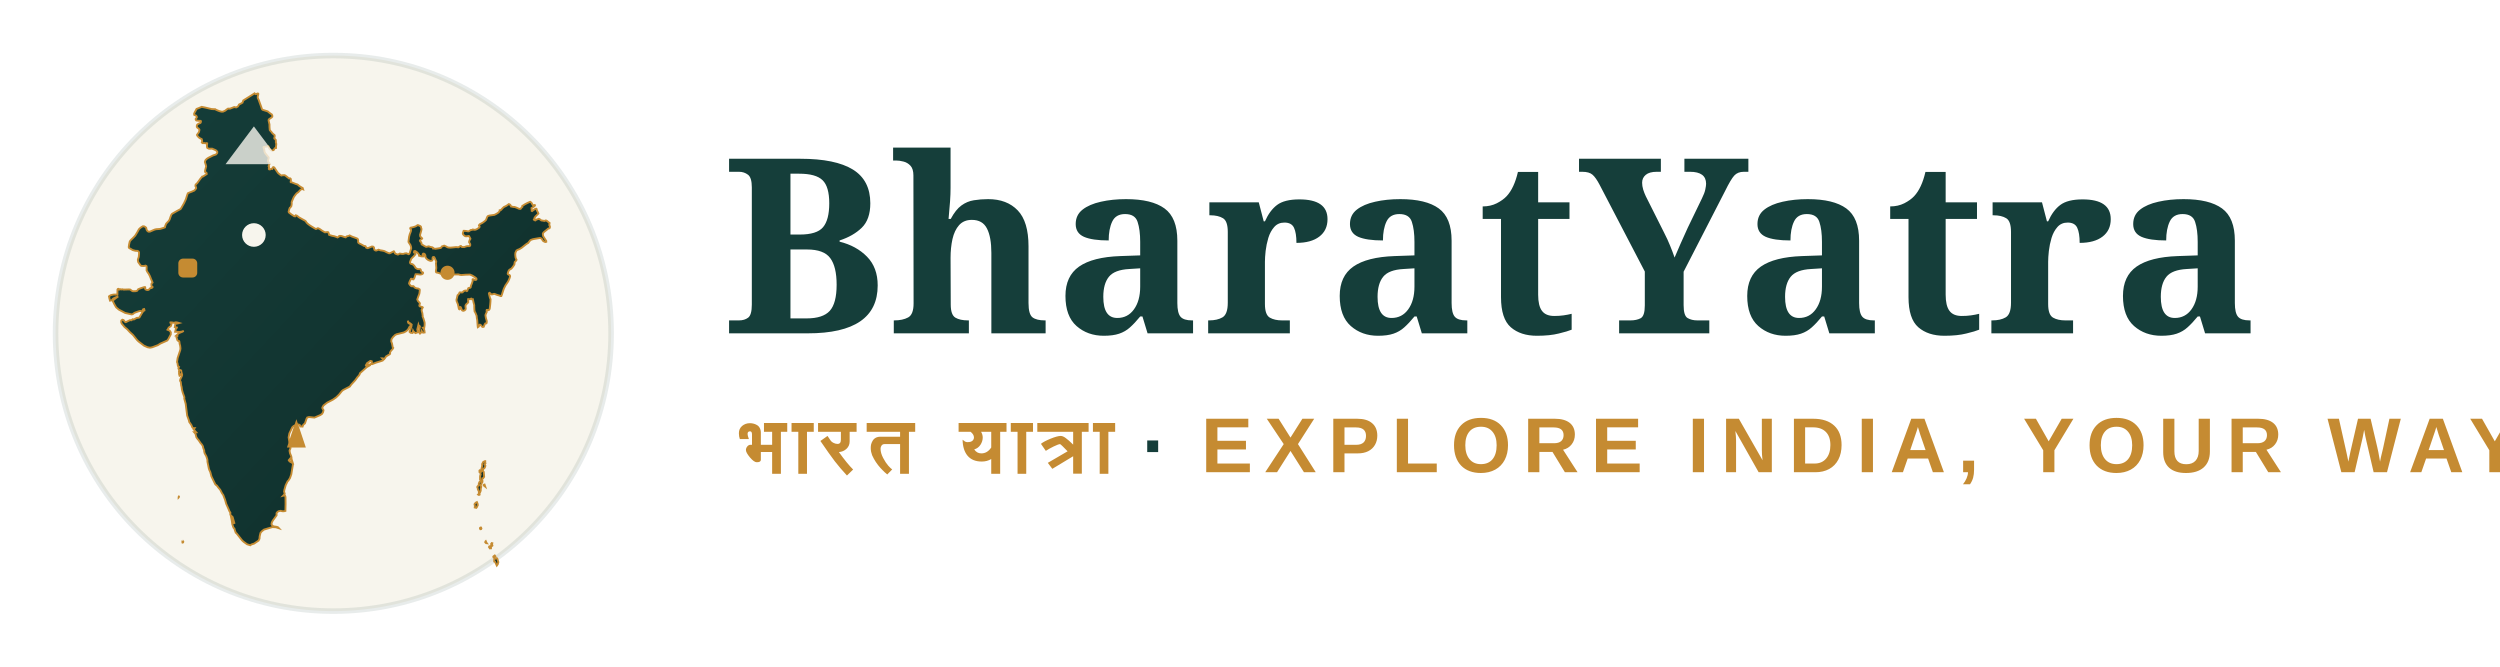
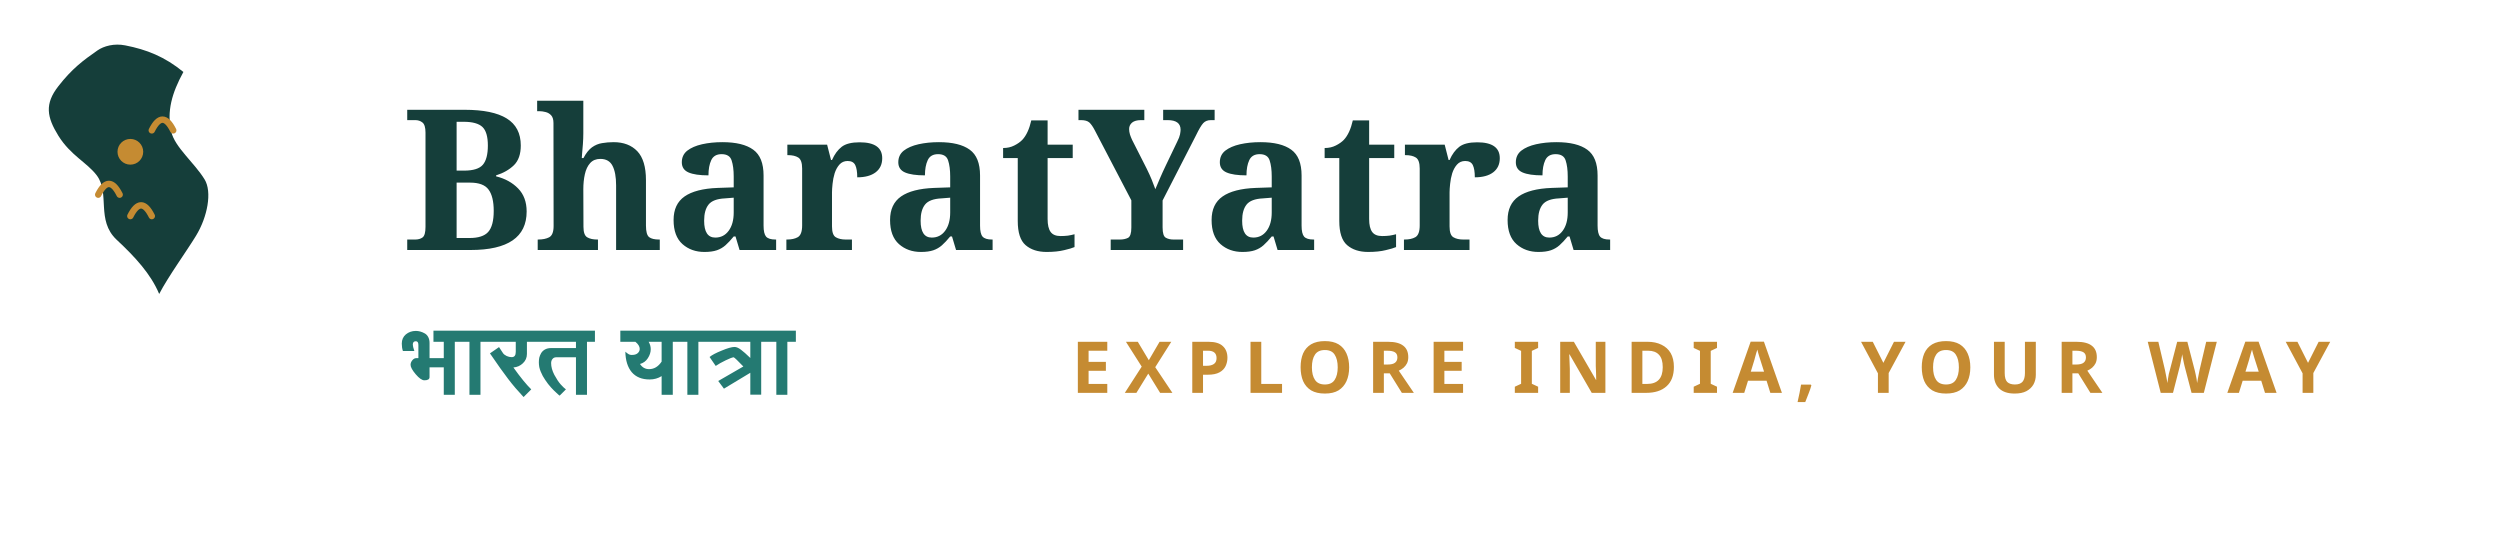
- <svg xmlns="http://www.w3.org/2000/svg" viewBox="0 0 450 120" fill="none">
-   <defs>
-     <linearGradient id="indGradH" x1="0" y1="0" x2="1" y2="1">
-       <stop offset="0%" stop-color="#153E3A" />
-       <stop offset="100%" stop-color="#0F2D29" />
-     </linearGradient>
-   </defs>
-   <g transform="translate(10, 10)">
-     <circle cx="50" cy="50" r="50" fill="#F7F5ED" stroke="#153E3A" stroke-width="1" stroke-opacity="0.1" />
-     <g transform="scale(0.85) translate(8, 8)">
-       <path d="M3.313,42.995L3.532,42.843L3.693,42.746L4.004,42.667L4.35,42.606L4.661,42.612L5.099,42.618L5.11,41.559L5.156,41.468L5.214,41.419L5.283,41.394L5.341,41.407L5.433,41.565L5.548,41.559L5.663,41.468L5.94,41.535L6.147,41.492L6.366,41.553L6.735,41.553L7.403,41.528L7.771,41.535L8.013,41.705L8.278,41.888L8.566,41.912L8.97,41.894L9.258,41.821L9.396,41.65L9.5,41.486L10.11,41.242L10.755,41.047L10.94,41.028L10.997,41.138L10.963,41.333L11.043,41.516L11.297,41.632L11.481,41.656L11.642,41.632L11.758,41.577L12.023,41.285L12.161,41.224L12.334,41.23L12.529,41.089L12.529,40.986L12.403,40.937L12.299,40.784L12.322,40.662L12.288,40.485L12.311,40.32L12.391,40.198L12.541,40.076L12.449,39.831L12.23,39.36L12,38.753L11.746,38.25L11.435,37.807L11.274,37.482L11.285,36.761L11.262,36.613L11.159,36.527L11.009,36.478L10.801,36.552L10.617,36.564L10.225,36.546L10.029,36.472L9.511,35.75L9.442,35.465L9.43,35.175L9.615,34.667L9.661,34.19L9.684,33.75L9.661,33.626L9.557,33.477L9.373,33.365L8.9,33.34L8.336,33.191L7.91,32.936L7.61,32.781L7.53,32.675L7.495,32.557L7.564,32.021L7.702,31.416L7.806,31.229L7.979,31.035L8.106,30.904L8.301,30.729L8.854,30.153L9.35,29.351L9.649,28.792L9.811,28.629L9.972,28.484L10.202,28.314L10.479,28.157L10.744,28.163L11.009,28.308L11.193,28.471L11.262,28.842L11.4,29.081L11.55,29.225L11.735,29.301L11.988,29.282L12.979,28.855L13.313,28.773L14.119,28.717L14.684,28.553L15.168,28.383L15.225,28.075L15.421,27.603L15.997,26.991L16.158,26.713L16.331,26.188L16.516,25.714L16.677,25.511L17.587,24.985L18.474,24.502L18.624,24.28L19.2,23.274L19.522,22.585L19.615,22.368L19.799,21.766L20.006,21.171L20.283,21.036L20.893,20.805L21.377,20.587L21.619,20.33L21.769,20.105L21.746,19.886L21.608,19.623L21.642,19.468L21.665,19.32L22.011,19.004L22.679,18.074L23.071,17.615L23.209,17.615L23.612,17.362L24.015,17.084L23.992,16.96L23.935,16.792L23.716,16.72L23.647,16.519L23.693,16.24L23.889,15.472L23.843,15.25L23.624,14.546L23.67,14.35L23.762,14.147L24.015,13.879L24.35,13.657L25.409,13.126L25.628,13.067L25.997,12.929L26.227,12.647L26.25,12.404L26.158,12.259L25.939,12.055L25.525,11.871L25.144,11.713L24.511,11.733L24.177,11.595L24.096,11.496L24.05,11.16L24.108,10.592L24.015,10.539L23.866,10.605L23.532,10.539L23.117,10.546L22.967,10.387L23.048,10.195L23.025,9.944L22.956,9.699L22.898,9.646L22.702,9.586L22.391,9.381L22.138,9.122L21.999,8.943L21.953,8.824L21.965,8.744L22.149,8.518L22.368,8.199L22.437,7.926L22.472,7.726L22.403,7.579L22.207,7.399L21.999,7.246L21.919,7.106L21.907,6.906L21.988,6.645L22.241,6.451L22.679,6.264L22.794,6.036L22.771,5.869L22.656,5.815L22.345,5.815L21.827,5.755L21.734,5.661L21.677,5.54L21.677,5.413L21.792,5.272L21.919,5.091L21.896,4.916L21.746,4.714L21.377,4.573L21.331,4.364L21.389,4.196L21.504,3.954L21.608,3.778L21.861,3.299L22.161,3.191L22.541,3.036L22.944,2.86L23.578,2.988L23.889,3.056L24.511,3.205L25.029,3.326L25.571,3.36L25.79,3.353L26.032,3.502L26.631,3.751L27.126,3.886L27.46,3.879L27.944,3.657L28.186,3.454L28.52,3.232L28.935,3.245L29.845,2.9L30.018,2.954L30.294,2.975L30.617,2.779L30.778,2.542L30.813,2.42L30.893,2.339L31.239,2.183L31.584,1.979L31.688,1.701L31.746,1.518L32.126,1.273L32.529,1.022L32.944,0.763L33.416,0.464L33.819,0.211L34.142,0L34.153,0.014L34.177,0.048L34.315,0.143L34.453,0.184L34.614,0.096L34.822,0.027L34.925,0.068L34.937,0.184L34.81,0.743L34.822,0.967L35.029,1.416L35.294,2.156L35.547,2.846L35.686,3.292L35.835,3.481L36.435,3.67L36.93,3.825L37.229,4.075L37.552,4.317L37.782,4.465L37.886,4.66L37.909,4.828L37.898,4.949L37.771,5.097L37.195,5.493L37.126,5.614L37.114,5.775L37.229,6.264L37.299,6.565L37.31,7.179L37.356,7.753L37.552,8.019L37.725,8.185L37.817,8.345L38.024,8.551L38.197,8.711L38.347,8.804L38.416,9.01L38.382,9.255L38.312,9.467L38.335,9.58L38.451,9.659L38.635,9.871L38.658,10.182L38.647,10.394L38.716,10.585L38.739,10.797L38.681,11.325L38.693,11.542L38.693,11.568L38.531,11.581L38.393,11.661L38.197,11.996L37.978,12.082L37.725,12.108L37.471,11.904L37.253,11.693L37.195,11.575L37.149,11.351L37.034,11.199L36.803,11.272L36.469,11.298L36.112,11.351L36.043,11.397L36.031,11.496L36.124,11.693L36.204,11.957L36.239,12.325L36.342,12.568L36.377,12.647L36.953,13.375L37.103,13.526L37.137,13.617L37.091,13.886L36.988,14.193L37.011,14.441L37.195,14.709L37.356,14.898L37.206,15.153L37.114,15.446L37.218,15.583L37.16,16.006L37.206,16.084L37.322,16.116L37.494,16.09L37.667,15.973L37.817,15.954L37.898,15.986L38.024,15.667L38.128,15.622L38.324,15.706L38.727,16.311L39.073,16.818L39.165,16.915L39.234,16.973L39.568,17.239L39.799,17.408L40.11,17.343L40.524,17.336L40.778,17.498L40.916,17.608L40.928,17.628L40.951,17.628L41.446,18.029L41.665,17.997L41.803,18.113L41.849,18.391L41.78,18.688L41.803,18.823L42.022,18.849L42.494,19.043L42.921,19.21L43.14,19.268L43.37,19.391L43.577,19.597L43.981,19.854L44.338,20.054L44.418,20.324L44.28,20.266L44.096,20.291L43.9,20.414L43.808,20.491L43.381,20.953L43.151,21.094L42.944,21.299L42.471,21.926L42.206,22.508L41.999,23.051L42.011,23.44L41.93,23.892L41.734,24.153L41.607,24.235L41.458,24.629L41.354,25.08L41.411,25.226L41.665,25.422L41.907,25.619L42.229,25.821L42.529,26.024L42.725,26.049L42.771,25.935L42.84,25.828L43.07,25.885L43.335,26.081L43.508,26.233L43.589,26.283L44.05,26.542L44.441,26.757L44.925,27.029L45.052,27.199L45.156,27.376L45.386,27.609L45.939,28.025L46.423,28.321L46.815,28.559L47.114,28.729L47.252,28.704L47.414,28.61L47.552,28.559L47.702,28.61L47.944,28.735L48.508,29.131L49.027,29.432L49.603,29.382L49.752,29.426L49.868,29.708L49.937,29.984L50.57,30.172L50.997,30.253L51.469,30.41L51.711,30.522L51.964,30.378L52.01,30.253L52.218,30.178L52.552,30.216L53.174,30.429L53.439,30.497L53.658,30.291L54.061,30.191L54.28,30.084L54.718,30.316L55.524,30.604L55.939,30.779L56.043,30.954L56.077,31.122L56.077,31.528L56.181,31.709L56.987,32.121L57.252,32.289L57.471,32.345L57.586,32.351L57.667,32.407L57.748,32.637L57.805,32.693L57.955,32.749L58.128,32.787L58.646,32.581L59.003,32.432L59.257,32.469L59.43,32.637L59.453,32.886L59.545,33.147L59.729,33.272L59.925,33.29L60.409,33.11L60.801,33.247L61.158,33.297L61.561,33.384L61.711,33.446L62.125,33.663L62.632,33.88L62.828,33.855L63.635,33.446L63.704,33.495L63.876,33.886L64.118,34.023L64.51,34.147L64.913,33.924L65.224,33.986L65.616,34.01L65.985,33.899L66.307,33.874L66.768,34.066L66.872,34.023L66.964,33.899L67.148,33.34L67.31,32.843L67.287,32.544L67.148,32.114L66.768,31.547L66.734,31.372L66.86,30.385L67.01,29.815L67.125,29.539L67.264,29.156L67.287,28.974L67.264,28.817L67.137,28.717L67.102,28.591L67.137,28.49L67.24,28.434L67.667,28.358L68.151,28.207L68.346,28.125L68.485,28.037L68.634,27.911L68.773,27.911L69.21,28.1L69.36,28.22L69.441,28.585L69.499,28.723L69.441,29.087L69.187,29.978L69.234,30.31L69.452,30.547L69.637,30.716L69.614,30.785L69.222,31.073L69.153,31.222L69.234,31.372L69.395,31.497L69.464,31.622L69.533,31.996L69.729,32.096L70.121,32.339L70.466,32.513L71.054,32.401L71.215,32.476L71.503,32.563L71.733,32.588L71.86,32.65L71.941,32.706L71.929,32.787L71.941,32.861L72.263,32.88L72.436,32.924L73.001,32.843L73.577,32.737L73.842,32.401L73.968,32.376L74.291,32.251L74.625,32.388L74.982,32.588L75.178,32.644L75.558,32.675L75.927,32.65L76.814,32.563L77.309,32.606L77.759,32.332L77.851,32.332L78.047,32.544L78.542,32.563L78.796,32.463L79.084,32.382L79.268,32.357L79.406,32.357L79.579,32.376L79.752,32.301L79.821,32.158L79.809,31.946L79.683,31.709L79.579,31.572L79.567,31.497L79.602,31.329L79.683,31.085L79.855,30.81L79.729,30.541L79.556,30.235L79.429,30.203L79.107,30.278L78.761,30.26L78.496,30.078L78.289,29.846L78.243,29.652L78.3,29.414L78.392,29.2L78.415,29.119L78.669,29.119L79.026,29.163L79.302,29.225L79.521,29.225L79.913,28.943L80.097,28.93L80.305,28.874L80.385,28.823L80.455,28.861L80.685,28.899L80.915,28.88L81.123,28.805L81.342,28.685L81.71,28.434L81.791,28.289L81.791,28.157L81.722,28.069L81.653,28.025L81.676,27.911L81.837,27.716L82.413,27.42L82.897,27.06L83.173,26.789L83.289,26.46L83.45,26.1L83.6,25.961L83.945,25.872L84.913,25.739L85.224,25.593L85.673,25.327L85.904,25.118L86.03,24.947L86.042,24.756L86.342,24.693L86.607,24.388L86.929,24.076L87.482,23.815L87.977,23.459L88.15,23.516L88.335,23.682L88.427,23.866L88.45,23.962L89.083,24.076L89.187,24.057L89.648,24.222L90.086,24.426L90.316,24.477L90.431,24.47L90.535,24.407L90.65,24.229L90.765,24.102L90.846,24.051L90.835,23.847L91.457,23.459L92.021,23.172L92.505,22.968L92.643,23.051L92.805,23.21L93.012,23.605L93.139,23.707L93.473,23.65L93.53,23.694L93.473,23.834L93.254,24.013L92.966,24.178L92.782,24.305L92.839,24.737L92.828,24.889L92.908,24.934L93.496,24.508L93.784,24.42L93.887,24.521L93.911,24.756L94.152,25.226L94.245,25.467L93.657,26.043L93.438,26.34L93.45,26.441L93.438,26.542L93.277,26.694L93.288,26.751L93.415,26.846L93.565,26.915L93.634,26.909L93.761,26.77L94.314,26.574L94.475,26.612L94.867,26.915L95.051,26.934L95.523,27.022L95.834,26.909L96.053,27.01L96.514,27.388L96.618,27.458L96.583,27.685L96.56,27.937L96.675,28.138L96.687,28.314L96.664,28.471L96.572,28.585L96.307,28.647L96.099,28.836L95.742,29.119L95.466,29.338L95.27,29.539L95.189,29.74L95.212,30.003L95.27,30.272L95.915,31.266L95.915,31.441L95.708,31.491L95.443,31.379L95.201,31.216L94.947,30.791L94.728,30.66L94.521,30.635L93.265,30.854L93,30.916L92.586,31.073L92.298,31.397L92.09,31.69L91.871,31.803L91.549,32.033L90.673,32.731L90.166,33.029L89.832,33.141L89.602,33.297L89.475,33.557L89.383,33.737L89.348,34.19L89.406,34.748L89.533,35.107L89.602,35.181L89.613,35.286L89.487,35.478L89.314,35.638L89.233,35.743L89.164,36.25L89.014,36.496L88.749,36.86L88.507,37.137L88.127,37.352L87.977,37.525L87.839,37.844L87.759,38.115L87.759,38.213L87.805,38.299L87.954,38.397L88.15,38.489L88.242,38.63L88.254,38.802L88.116,39.219L87.862,39.8L87.563,40.253L87.263,40.687L87.194,40.833L86.929,41.364L86.687,42.095L86.537,42.588L86.399,42.928L86.226,42.94L86.019,42.831L85.524,42.691L85.213,42.575L84.971,42.472L84.809,42.472L84.59,42.545L84.372,42.588L84.233,42.539L83.922,42.235L83.83,42.271L83.772,42.417L83.98,43.286L84.118,43.608L84.095,44.141L84.037,44.801L83.957,45.521L83.911,45.69L83.772,45.877L83.6,45.931L83.438,45.853L83.312,45.871L83.277,45.992L83.312,46.306L83.15,46.655L83.035,46.962L83.07,47.257L83.127,47.552L83.312,48.202L83.312,48.436L83.277,48.652L83.173,48.736L83.012,48.724L82.931,48.814L82.862,48.946L82.678,49.431L82.494,49.485L82.321,49.413L82.056,49.084L81.895,48.988L81.791,48.994L81.745,49.084L81.676,49.276L81.607,49.407L81.422,49.521L81.388,49.282L81.296,48.027L81.215,47.63L81.157,47.077L81.077,46.908L80.961,46.601L80.846,46.342L80.743,46.227L80.685,45.738L80.662,45.14L80.662,44.856L80.512,44.269L80.374,43.602L80.19,43.626L80.074,43.468L79.994,43.468L79.729,43.62L79.521,43.571L79.36,43.59L79.36,43.899L79.395,44.226L79.326,44.341L78.911,44.729L78.807,44.983L78.819,45.255L78.865,45.611L78.796,45.799L78.611,45.968L78.369,46.052L78.162,46.01L78.024,45.865L77.897,45.491L77.782,45.285L77.667,45.237L77.574,45.291L77.563,45.527L77.563,45.726L77.54,45.744L77.471,45.714L77.402,45.617L77.206,44.68L76.918,43.96L76.906,43.681L76.998,43.323L77.125,42.77L77.459,42.43L77.505,42.284L77.563,42.168L77.644,42.144L78.07,42.174L78.22,42.119L78.346,41.955L78.531,41.827L78.715,41.772L78.865,41.754L79.095,41.882L79.199,41.809L79.268,41.577L79.372,41.352L79.429,41.242L79.591,41.193L79.798,41.181L79.855,41.138L79.913,41.059L79.959,40.76L80.224,40.082L80.316,39.782L80.328,39.733L80.316,39.396L80.397,39.347L80.823,39.513L81.008,39.507L81.111,39.439L81.146,39.317L81.088,39.176L80.789,38.925L80.247,38.587L79.752,38.379L78.83,38.409L77.92,38.477L77.655,38.44L77.321,38.348L76.515,38.36L75.524,38.416L75.155,38.385L74.959,38.385L74.591,38.422L73.992,38.323L73.565,38.201L73.197,38.066L72.759,37.943L72.655,37.943L72.598,37.9L72.551,37.789L72.54,37.648L72.632,36.995L72.551,36.003L72.621,35.638L72.263,34.822L72.137,34.667L71.964,34.661L71.86,34.766L71.826,34.958L71.883,35.175L71.745,35.41L71.48,35.49L71.169,35.41L70.916,35.299L70.581,35.051L70.34,34.711L70.316,34.333L70.201,34.085L70.051,33.967L69.936,33.936L69.833,33.961L69.74,34.091L69.821,34.227L69.925,34.413L69.89,34.537L69.798,34.556L69.66,34.5L69.441,34.531L69.222,34.432L69.095,34.426L68.969,34.389L68.969,34.172L68.773,33.893L68.45,33.582L68.128,33.39L67.966,33.415L67.897,33.632L67.909,33.706L68.024,33.75L68.185,33.874L68.22,33.998L68.197,34.116L68.001,34.32L67.851,34.513L67.54,34.797L67.275,35.119L67.206,35.367L67.102,35.589L67.056,35.83L67.125,35.997L67.264,36.102L67.598,36.182L67.955,36.502L68.231,36.946L68.393,37.075L68.692,37.223L69.245,37.242L69.337,37.365L69.418,37.685L69.522,37.795L69.81,37.949L69.833,38.059L69.763,38.188L69.637,38.287L69.406,38.354L69.176,38.379L68.957,38.342L68.623,38.311L68.243,38.311L67.978,39.115L67.793,39.396L67.678,39.39L67.39,39.256L67.264,39.28L66.929,39.99L66.883,40.161L66.86,40.29L67.045,40.565L67.252,40.79L67.505,40.876L67.701,40.809L67.863,40.9L68.058,41.126L68.381,41.279L68.842,41.352L69.107,41.528L69.13,41.681L69.118,41.839L69.072,42.247L69.026,42.484L68.784,43.104L68.6,43.632L68.692,43.887L68.761,43.99L68.819,44.069L69.015,44.269L69.153,44.462L69.038,44.965L69.107,45.098L69.372,45.182L69.66,45.249L69.763,45.334L69.51,45.841L69.568,46.197L69.671,46.529L69.74,47.071L69.752,47.125L69.729,47.263L69.902,47.679L70.144,48.496L70.167,48.802L70.155,49.126L70.075,49.665L69.821,49.659L70.051,50.018L70.121,50.282L70.155,50.64L69.879,50.682L69.694,50.64L69.533,50.329L69.452,50.616L69.176,50.879L69.072,50.748L69.015,50.61L69.003,50.365L69.153,49.425L69.13,49.324L69.049,49.252L68.899,49.216L68.842,49.024L68.6,50.024L68.704,50.431L68.658,50.622L68.22,50.778L67.77,50.401L67.713,50.282L67.678,50.491L67.598,50.748L67.183,50.7L66.964,50.503L67.102,50.156L67.367,49.336L67.413,48.964L67.068,48.694L66.768,48.532L66.595,48.153L66.664,48.568L66.826,48.712L67.056,48.814L67.298,49.024L67.125,49.282L66.952,49.443L66.618,50.048L66.227,50.389L65.754,50.64L64.234,51.017L63.911,51.166L63.439,51.632L63.139,52.073L63.082,52.52L63.254,53.002L63.393,53.757L63.508,53.911L63.347,54.19L63.059,54.481L62.828,54.872L62.851,55.092L62.794,55.234L61.987,55.719L61.814,55.997L61.595,56.281L61.33,56.122L61.169,56.122L61.388,56.346L61.353,56.494L61.284,56.577L61.077,56.66L59.913,57.014L59.026,57.35L58.773,57.333L58.819,57.232L58.98,57.144L58.969,56.754L58.796,56.683L58.658,56.66L57.978,57.126L57.713,57.592L57.771,57.681L57.92,57.657L58.37,57.398L58.589,57.468L58.6,57.575L57.909,57.975L56.457,59.271L56.388,59.529L56.192,59.817L55.939,60.087L55.466,60.744L54.568,61.723L54.326,62.086L52.886,62.834L52.621,63.062L52.033,63.792L51.423,64.387L50.709,64.882L49.487,65.511L48.739,66.104L48.508,66.499L48.485,66.644L48.566,66.836L48.704,67.01L48.739,67.155L48.669,67.41L48.635,67.549L48.416,67.897L48.036,68.146L46.826,68.668L46.665,68.65L45.674,68.546L45.305,68.644L45.156,68.888L44.81,69.894L44.487,70.159L44.361,70.402L44.315,70.569L44.119,70.564L43.957,70.489L43.831,70.546L43.693,70.206L43.451,70.136L43.255,70.113L42.414,70.454L42.126,70.725L41.515,72.011L41.354,72.84L41.504,73.754L41.711,74.484L41.757,74.811L41.734,75.241L41.619,75.447L41.55,75.694L41.642,76.198L41.907,76.862L41.964,77.137L41.976,77.428L42.172,78.085L42.034,77.971L41.93,77.691L41.688,77.337L41.388,77.691L41.55,77.943L42.114,78.245L42.287,78.497L41.918,80.698L41.642,81.483L41.308,81.995L41.123,82.188L40.732,82.995L40.455,83.972L40.398,84.352L40.524,84.771L40.386,85.015L40.202,85.207L40.547,85.122L40.663,85.349L40.697,85.587L40.709,86.979L40.674,88.431L40.409,88.493L40.121,88.505L39.868,88.465L39.683,88.409L39.234,88.488L38.992,88.646L38.796,88.911L38.808,89.368L37.978,90.513L37.794,90.89L37.725,91.257L37.84,91.448L38.047,91.645L38.324,91.724L38.865,91.803L39.13,91.91L39.303,92.101L38.67,91.898L37.921,91.853L36.135,92.388L35.663,92.759L35.398,93.08L35.225,93.816L35.19,94.311L34.983,94.721L34.05,95.349L33.462,95.54L33.243,95.709L32.552,95.49L31.792,94.94L31.481,94.642L30.363,93.22L30.156,93.04L29.937,92.433L29.891,92.202L29.833,92.112L29.73,92.05L29.672,91.96L29.43,91.262L29.326,90.53L29.165,89.718L29.292,89.774L29.488,90.039L29.58,90.434L29.591,90.975L29.73,91.037L29.856,90.986L29.499,89.735L29.177,89.425L29.096,89.402L29.015,89.199L29.004,88.951L29.027,88.827L28.785,88.42L28.693,88.172L28.14,86.928L27.886,86.04L27.506,85.049L27.253,84.697L26.861,83.932L26.538,83.574L26.193,83.097L25.916,82.882L25.813,82.774L25.006,81.113L24.764,80.191L24.557,79.758L24.453,79.427L24.165,78.017L24.165,77.765L24.131,77.485L23.935,76.885L23.578,76.238L23.474,75.837L23.485,75.677L23.255,75.046L23.209,74.759L23.059,74.489L22.886,74.248L22.702,74.053L22.276,73.409L22.115,73.254L21.827,72.84L21.619,72.069L21.354,71.769L21.769,71.769L21.515,71.487L21.389,71.302L21.25,71.187L21.446,70.898L21.135,70.904L20.962,70.731L20.732,70.194L20.306,69.587L20.237,69.258L19.868,68.233L19.557,65.761L19.257,64.661L19.28,64.346L18.935,63.383L18.762,62.741L18.693,62.197L18.601,61.84L18.52,61.131L18.382,60.903L18.37,60.768L18.463,60.445L18.716,59.946L18.808,59.629L18.693,59.176L18.463,59.647L18.255,59.782L18.151,59.429L18.151,58.959L18.128,58.841L18.186,58.682L18.751,58.759L18.105,58.47L18.036,58.3L18.002,58.17L18.14,57.934L17.91,57.74L17.817,57.132L17.748,56.99L17.725,56.878L17.852,56.039L18.405,54.38L18.451,54.006L18.393,53.471L18.278,53.049L18.221,52.597L18.186,52.484L17.99,52.442L17.806,52.275L17.587,51.608L17.783,51.393L17.933,51.267L17.725,51.321L17.552,51.303L17.886,50.993L18.175,50.76L18.854,50.485L19.142,50.305L18.716,50.467L18.278,50.527L17.322,50.491L17.483,49.869L17.645,49.659L17.829,49.545L17.564,49.581L17.253,49.527L17.357,48.892L17.598,48.76L17.852,48.73L18.175,48.64L17.829,48.538L17.472,48.484L17.045,48.592L16.654,48.514L16.17,48.514L16.366,48.598L16.562,48.796L16.469,49.138L16.366,49.353L16.101,49.497L15.893,49.725L15.824,49.917L15.709,50.06L15.916,50.156L16.135,50.228L16.262,50.383L16.412,50.616L16.4,51.064L15.836,52.12L15.64,52.353L14.211,52.99L13.658,53.335L12.46,53.78L12,53.864L11.493,53.775L10.732,53.436L9.592,52.561L9.292,52.275L8.382,51.148L7.725,50.557L7.218,50L6.596,49.473L6.009,48.766L5.894,48.442L5.928,48.117L6.147,47.937L6.401,48.009L6.608,48.286L6.746,48.412L6.873,48.46L7.748,48.033L8.083,48.051L8.313,47.841L8.601,47.883L9.2,47.552L9.453,47.534L9.753,47.468L10.237,46.625L10.594,46.088L10.824,45.974L10.813,45.841L10.755,45.672L10.571,45.714L10.456,45.877L10.364,46.076L10.271,46.191L9.995,46.082L9.799,46.1L9.569,46.167L8.705,46.48L8.347,46.764L8.117,46.818L6.746,46.511L5.398,45.799L4.834,45.321L4.477,44.717L4.119,43.99L4.235,43.79L4.788,43.353L5.272,43.013L4.845,43.165L4.373,43.377L4.142,43.523L3.889,43.832L3.532,43.905L3.405,43.444ZM85.639,99.731L85.443,100L85.063,99.189L84.89,99.138L84.89,98.752L84.982,98.595L85.42,98.427L85.535,98.522L85.766,99.273ZM85.132,98.041L84.832,98.343L84.694,98.158L84.752,98.035L84.878,97.962L85.005,97.867ZM83.243,95.153L83.335,95.276L83.162,95.254L82.989,95.074L83.035,94.9L83.104,94.833ZM84.21,96.354L83.957,96.359L83.888,96.225L83.784,96.079L83.853,95.939L83.991,95.905L84.176,96.129L84.222,96.286ZM84.51,95.776L84.36,95.899L84.314,95.883L84.302,95.793L84.291,95.725L84.268,95.613L84.245,95.406L84.372,95.237L84.487,95.271L84.429,95.445ZM82.114,92.281L81.964,92.304L81.883,92.191L81.872,92.062L81.952,91.977L82.021,91.938L82.102,91.943L82.183,92.163ZM81.192,87.674L81.1,87.787L80.766,87.703L80.8,87.364L80.72,87.036L80.777,86.9L81.019,86.662L81.226,86.56L81.365,86.877L81.422,87.188ZM81.802,84.981L81.653,85.049L81.491,84.964L81.618,84.833L81.641,84.567L81.791,84.714L81.791,84.884ZM81.906,84.476L81.825,84.556L81.722,84.471L81.434,83.881L81.376,83.506L81.296,83.376L81.399,83.188L81.537,83.126L81.607,82.916L81.641,82.592L81.756,82.33L81.814,82.257L82.044,82.257L82.114,82.222L82.079,81.972L81.941,81.859L81.895,81.79L81.895,81.187L81.929,80.943L82.021,80.772L81.952,80.407L81.998,80.271L82.171,80.082L82.252,79.672L82.183,79.552L82.344,78.925L82.332,78.508L82.551,78.085L82.885,77.897L82.989,77.891L83.001,78.245L83.035,78.365L82.839,78.577L83.024,78.856L83.001,78.953L82.931,79.176L82.805,79.387L82.632,79.478L82.505,79.763L82.425,79.872L82.678,80.174L82.759,81.199L82.574,81.478L82.355,81.534L82.402,82.217L82.367,82.365L82.148,82.7L82.102,82.848L81.975,82.984L82.033,83.154L82.137,83.228L82.137,83.37L82.044,83.733L82.033,84.142ZM82.839,82.842L82.989,83.29L82.736,83.092L82.643,82.955L82.77,82.859ZM81.883,80.128L81.779,80.339L81.768,79.883L81.814,79.826L81.86,79.809L81.929,79.854ZM18.082,85.564L18.059,85.587L18.059,85.53L18.082,85.434L18.117,85.372L18.128,85.377L18.128,85.44L18.105,85.525ZM19.004,95.091L18.958,95.131L18.912,95.147L18.877,95.142L18.866,95.102L18.866,95.069L18.912,95.108L18.969,95.074L19.027,94.973L19.039,94.94L19.05,94.956L19.039,95.013Z" fill="url(#indGradH)" stroke="#C58B32" stroke-width="0.4" />
-       <path d="M 28,15 L 34,7 L 40,15 Z" fill="#F7F5ED" opacity="0.8" />
-       <rect x="18" y="35" width="4" height="4" fill="#C58B32" rx="1" />
-       <circle cx="34" cy="30" r="2.5" fill="#F7F5ED" />
-       <polygon points="41,75 45,75 43,69" fill="#C58B32" />
-       <circle cx="75" cy="38" r="1.5" fill="#C58B32" />
-     </g>
+ <svg xmlns="http://www.w3.org/2000/svg" width="280" height="60" viewBox="0 0 280 60" fill="none">
+   <g transform="translate(5, 5) scale(0.12)">
+     <path d="M129.5 25.5C118.8 45.1 113.8 62.3 118.2 81.3C121.5 95.8 139.7 110.1 149.3 125.8C156.4 137.4 152.1 160.7 141.2 178.5C132.3 193.1 115.3 216.5 106.9 232.7C99.2 214.3 84.8 198.5 67.2 182.1C47.8 163.9 61.2 138.8 48.7 122.1C39.6 110 24.3 103.5 12.8 85C2.1 67.7 -0.2 55.4 12.8 38.8C25.5 22.5 35.8 14.8 49.3 5.4C55.2 1.3 64.9 -1.4 75.3 0.7C95.2 4.6 112 11.2 129.5 25.5Z" fill="#153E3A" />
+     <path d="M50 140 Q 60 120 70 140" stroke="#C58B32" stroke-width="6" stroke-linecap="round" fill="none" />
+     <path d="M80 160 Q 90 140 100 160" stroke="#C58B32" stroke-width="6" stroke-linecap="round" fill="none" />
+     <path d="M100 80 Q 110 60 120 80" stroke="#C58B32" stroke-width="6" stroke-linecap="round" fill="none" />
+     <circle cx="80" cy="100" r="12" fill="#C58B32" />
  </g>
-   <text x="130" y="60" fill="#153E3A" font-family="'Playfair Display', Georgia, serif" font-size="44" font-weight="700" letter-spacing="0.01em">BharatYatra</text>
-   <text x="133" y="85" fill="#C58B32" font-family="'Outfit', Arial, sans-serif" font-size="14" font-weight="600" letter-spacing="0.15em">भारत यात्रा <tspan fill="#153E3A" opacity="0.3">·</tspan> EXPLORE INDIA, YOUR WAY</text>
+   <text x="45" y="28" font-family="'Playfair Display', serif" font-weight="700" font-size="22" fill="#153E3A">BharatYatra</text>
+   <text x="45" y="44" font-family="sans-serif" font-weight="600" font-size="11" fill="#247A72">भारत यात्रा</text>
+   <text x="120" y="44" font-family="'Outfit', sans-serif" font-weight="700" font-size="8" fill="#C58B32" letter-spacing="1.5">EXPLORE INDIA, YOUR WAY</text>
</svg>
